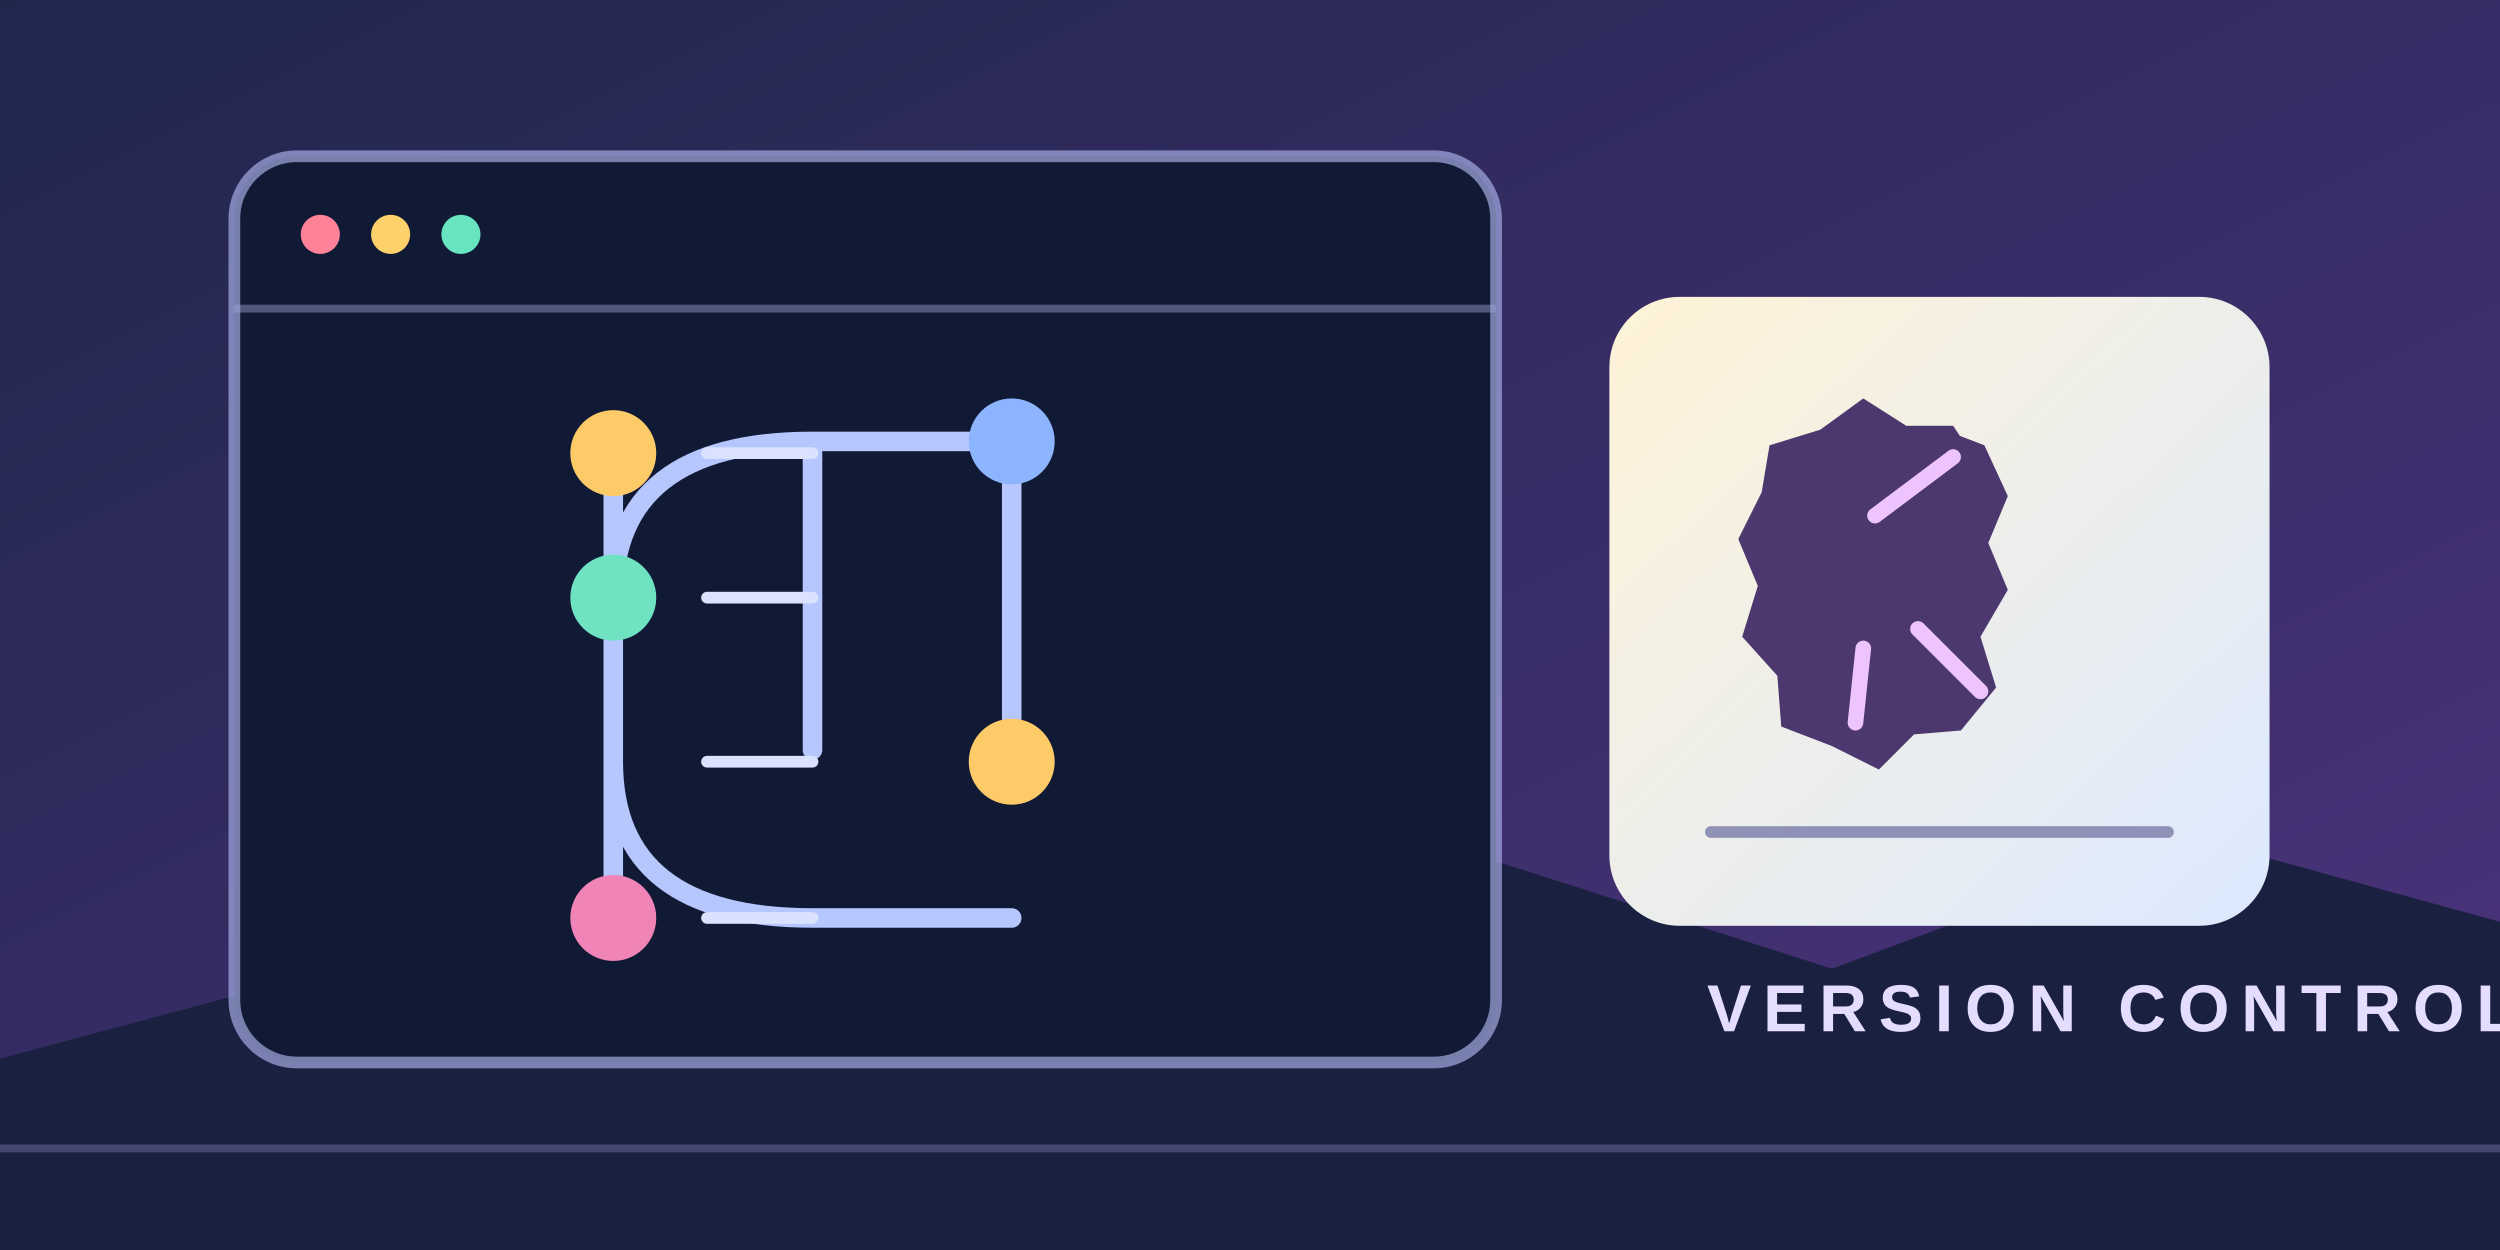
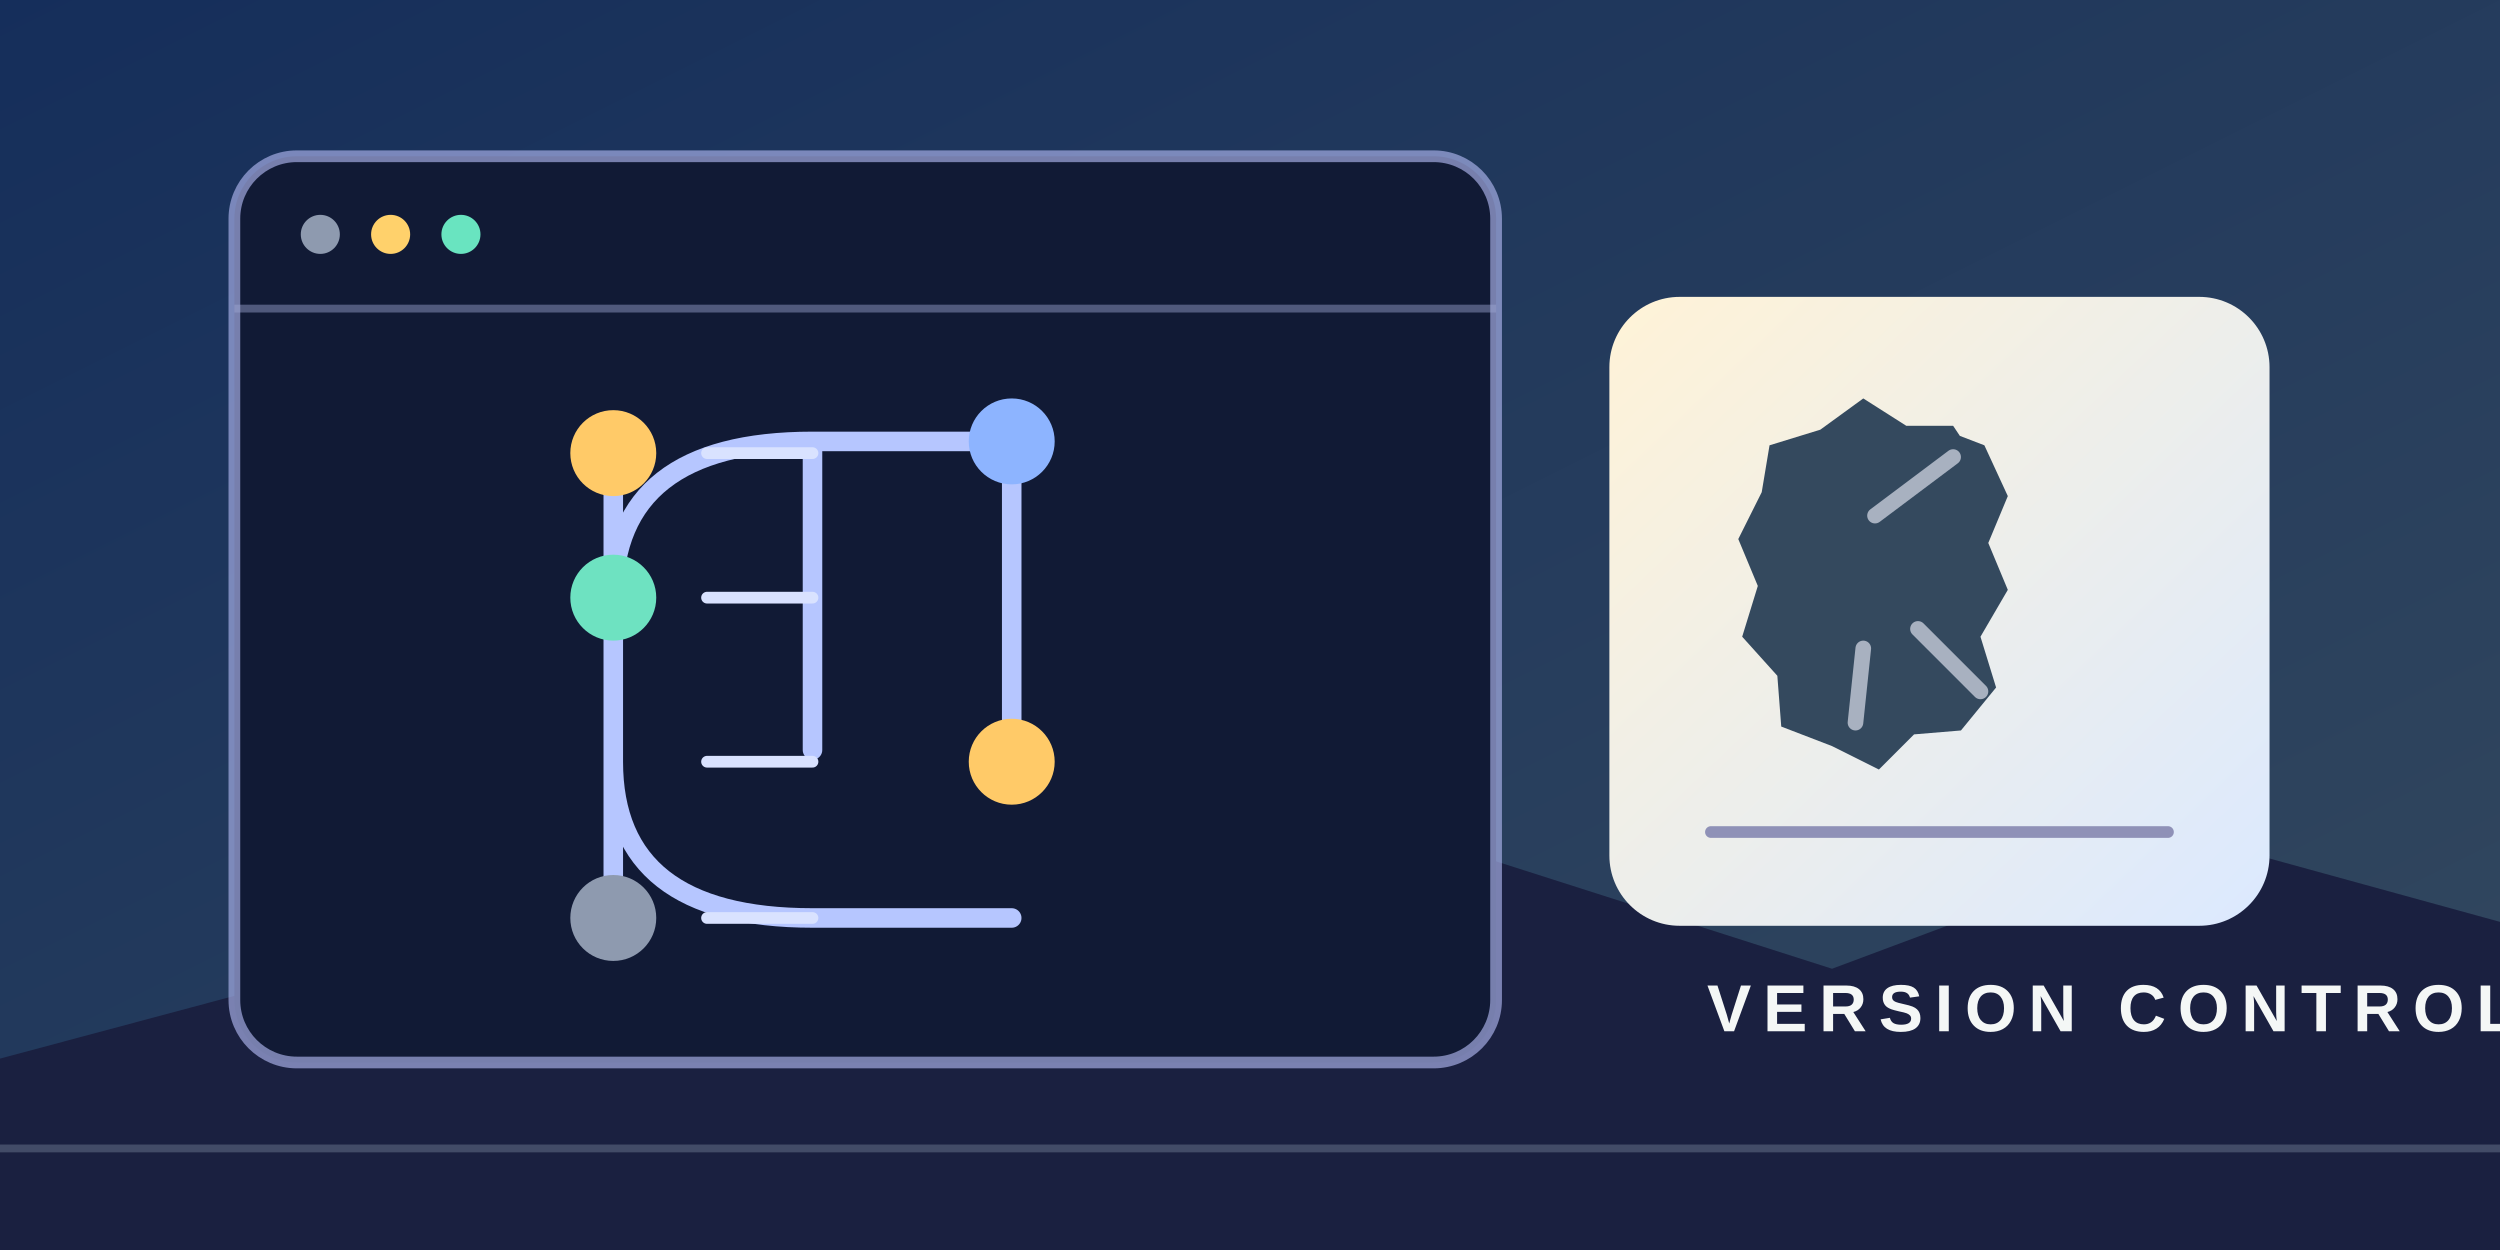
<svg xmlns="http://www.w3.org/2000/svg" viewBox="0 0 640 320" fill="none">
  <defs>
    <linearGradient id="bg" x2="1" y2="1">
-       <stop stop-color="#20274d" />
-       <stop offset="1" stop-color="#4e337e" />
+       <stop stop-color="#152e5b" />
+       <stop offset="1" stop-color="#34495E" />
    </linearGradient>
    <linearGradient id="panel" x2="1" y2="1">
      <stop stop-color="#fff3d7" />
      <stop offset="1" stop-color="#dbe9ff" />
    </linearGradient>
  </defs>
  <rect width="640" height="320" fill="url(#bg)" />
  <path d="M0 271 142 233l91 25 114-49 122 39 91-34 80 22v84H0v-49Z" fill="#1a2040" />
  <rect x="60" y="40" width="323" height="232" rx="16" fill="#111a35" stroke="#aeb5ef" stroke-opacity=".65" stroke-width="3" />
  <path d="M60 79h323" stroke="#9ea8d4" stroke-opacity=".45" stroke-width="2" />
-   <circle cx="82" cy="60" r="5" fill="#ff8299" />
+   <circle cx="82" cy="60" r="5" fill="#8E9AAF" />
  <circle cx="100" cy="60" r="5" fill="#ffd16b" />
  <circle cx="118" cy="60" r="5" fill="#69e4c0" />
  <path d="M157 116v120m0-83q0-40 51-40h51m-102 82q0 40 51 40h51m-51-122v79m51-79v79" stroke="#b6c6ff" stroke-width="5" stroke-linecap="round" />
  <circle cx="157" cy="116" r="11" fill="#ffca68" />
  <circle cx="157" cy="153" r="11" fill="#6ee2c1" />
-   <circle cx="157" cy="235" r="11" fill="#f084b6" />
+   <circle cx="157" cy="235" r="11" fill="#8E9AAF" />
  <circle cx="259" cy="113" r="11" fill="#8db4ff" />
  <circle cx="259" cy="195" r="11" fill="#ffca68" />
  <path d="M181 116h27m-27 37h27m-27 82h27m-27-40h27" stroke="#d9e2ff" stroke-width="3" stroke-linecap="round" />
  <rect x="412" y="76" width="169" height="161" rx="18" fill="url(#panel)" />
-   <path d="m495 109 13 5 6 13-5 12 5 12-7 12 4 13-9 11-12 1-9 9-12-6-13-5-1-13-9-10 4-13-5-12 6-12 2-12 13-4 11-8 11 7 12 0 6 9Z" fill="#4c376f" />
-   <path d="m480 132 20-15m-9 44 16 16m-32 8 2-19" stroke="#edc4ff" stroke-width="4" stroke-linecap="round" />
+   <path d="m495 109 13 5 6 13-5 12 5 12-7 12 4 13-9 11-12 1-9 9-12-6-13-5-1-13-9-10 4-13-5-12 6-12 2-12 13-4 11-8 11 7 12 0 6 9Z" fill="#34495E" />
+   <path d="m480 132 20-15m-9 44 16 16m-32 8 2-19" stroke="#A8B1C0" stroke-width="4" stroke-linecap="round" />
  <path d="M438 213h117" stroke="#8f91b7" stroke-width="3" stroke-linecap="round" />
-   <text x="437" y="264" fill="#e5ddff" font-family="Arial,sans-serif" font-size="17" font-weight="700" letter-spacing="3">VERSION CONTROL</text>
-   <path d="M0 294h640" stroke="#9489c6" stroke-opacity=".35" stroke-width="2" />
+   <text x="437" y="264" fill="#F4F7F6" font-family="Arial,sans-serif" font-size="17" font-weight="700" letter-spacing="3">VERSION CONTROL</text>
+   <path d="M0 294h640" stroke="#8E9AAF" stroke-opacity=".35" stroke-width="2" />
</svg>
